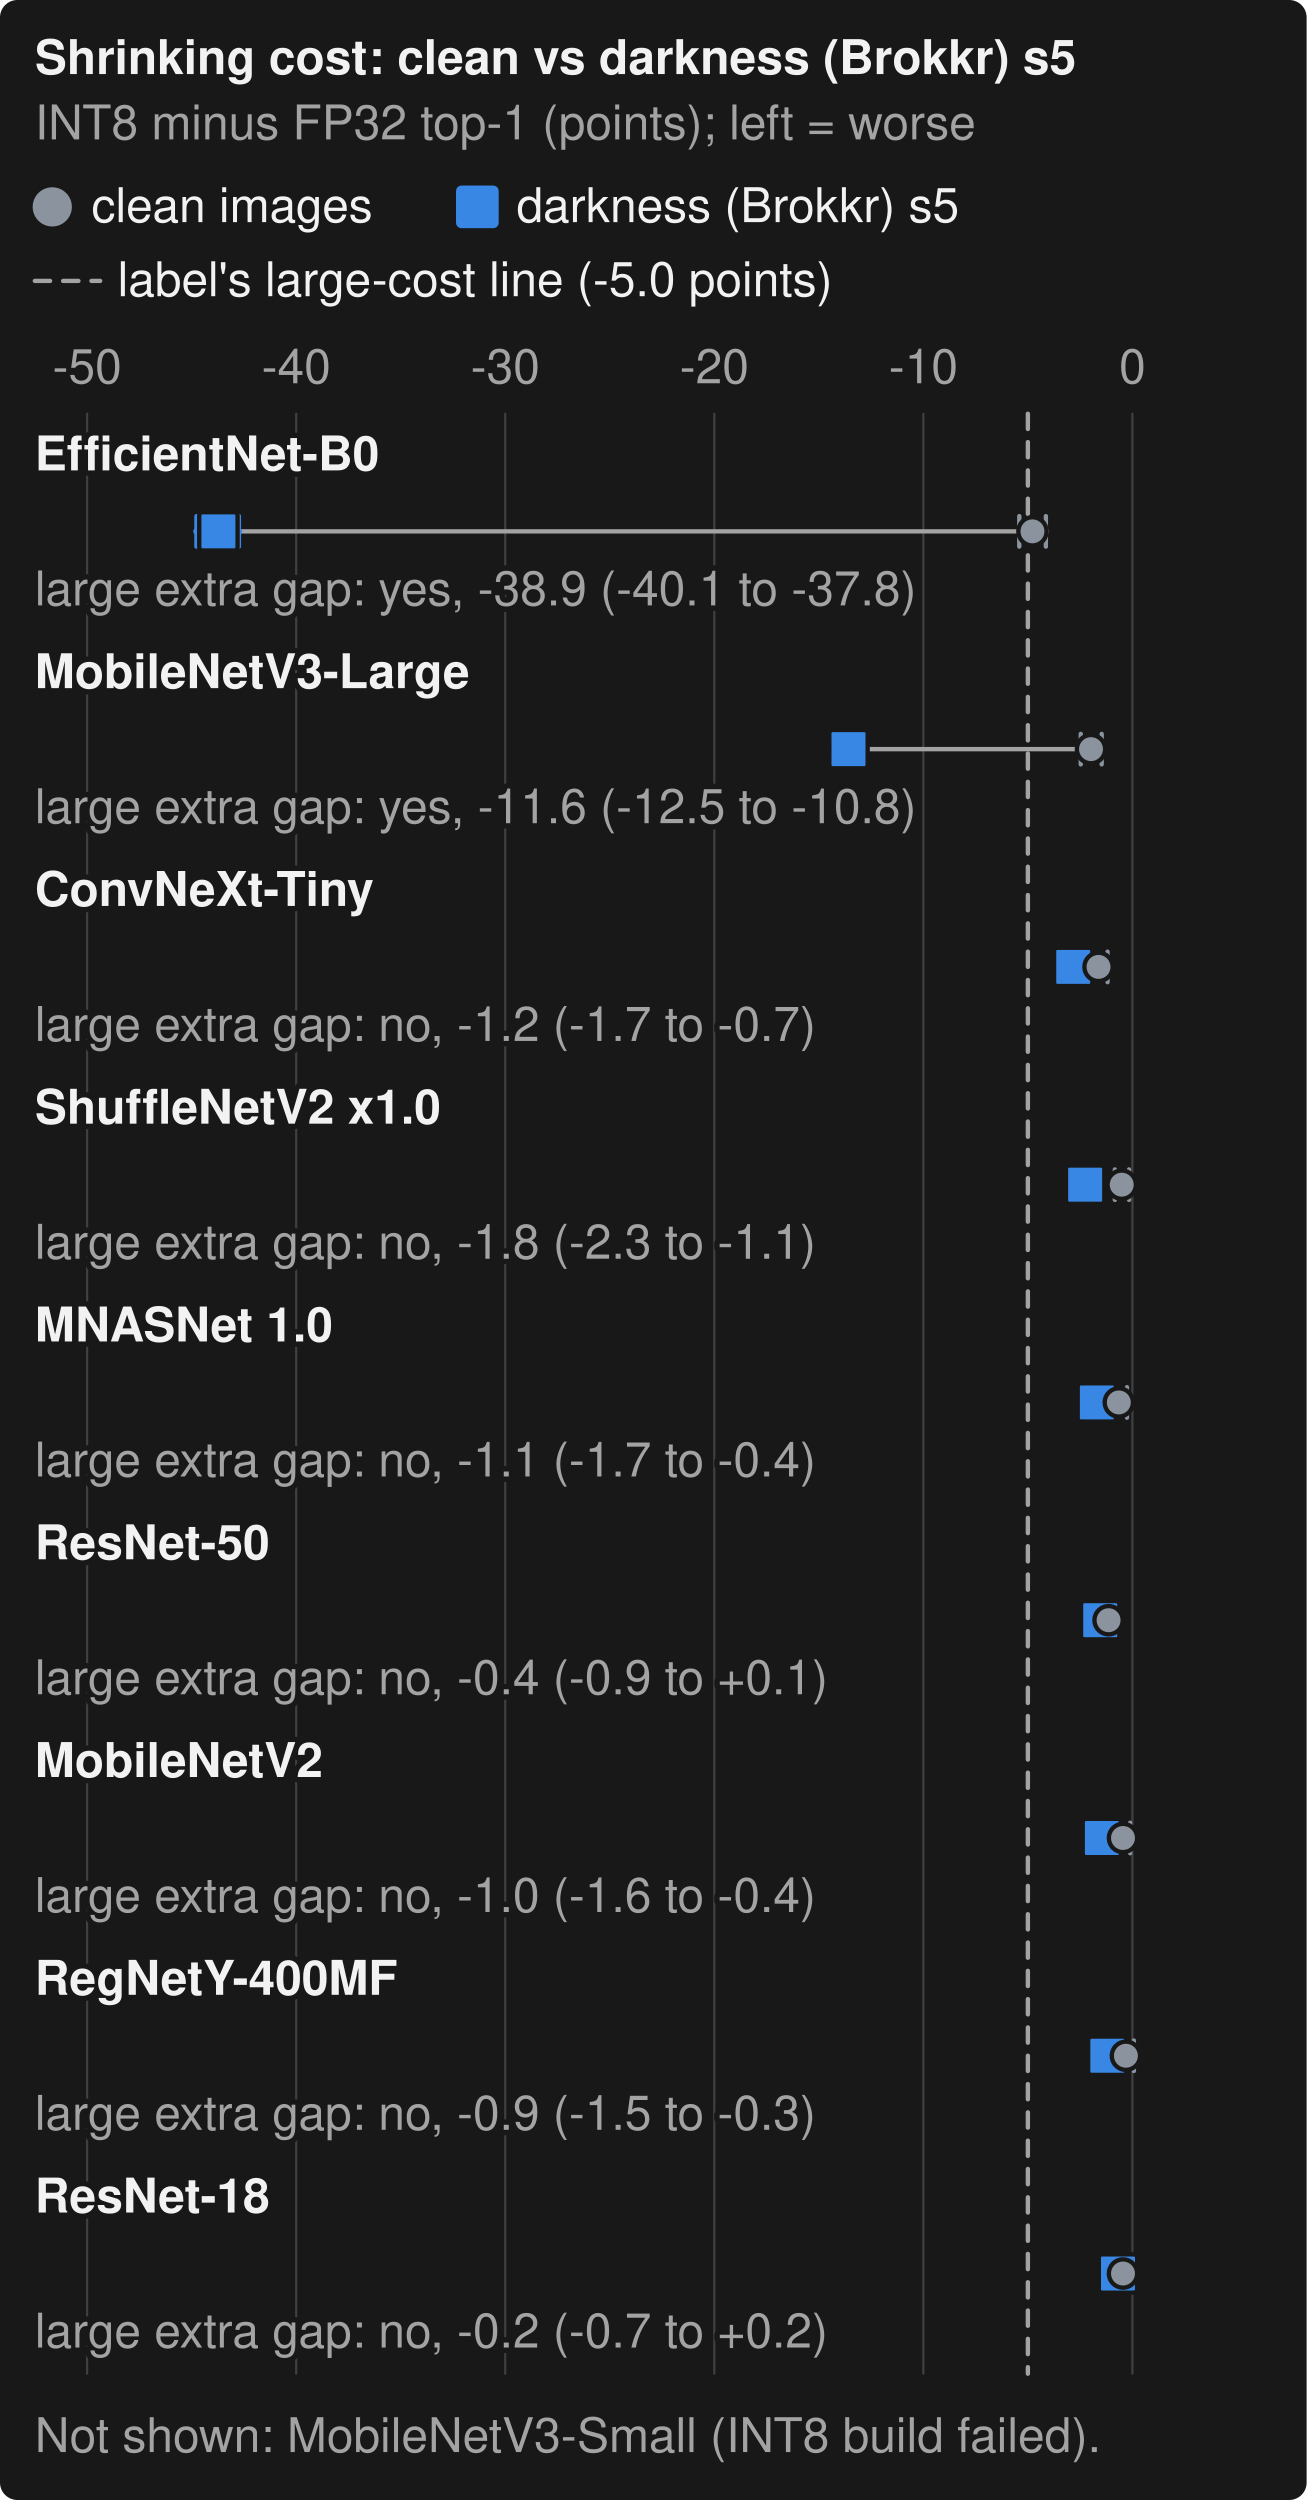
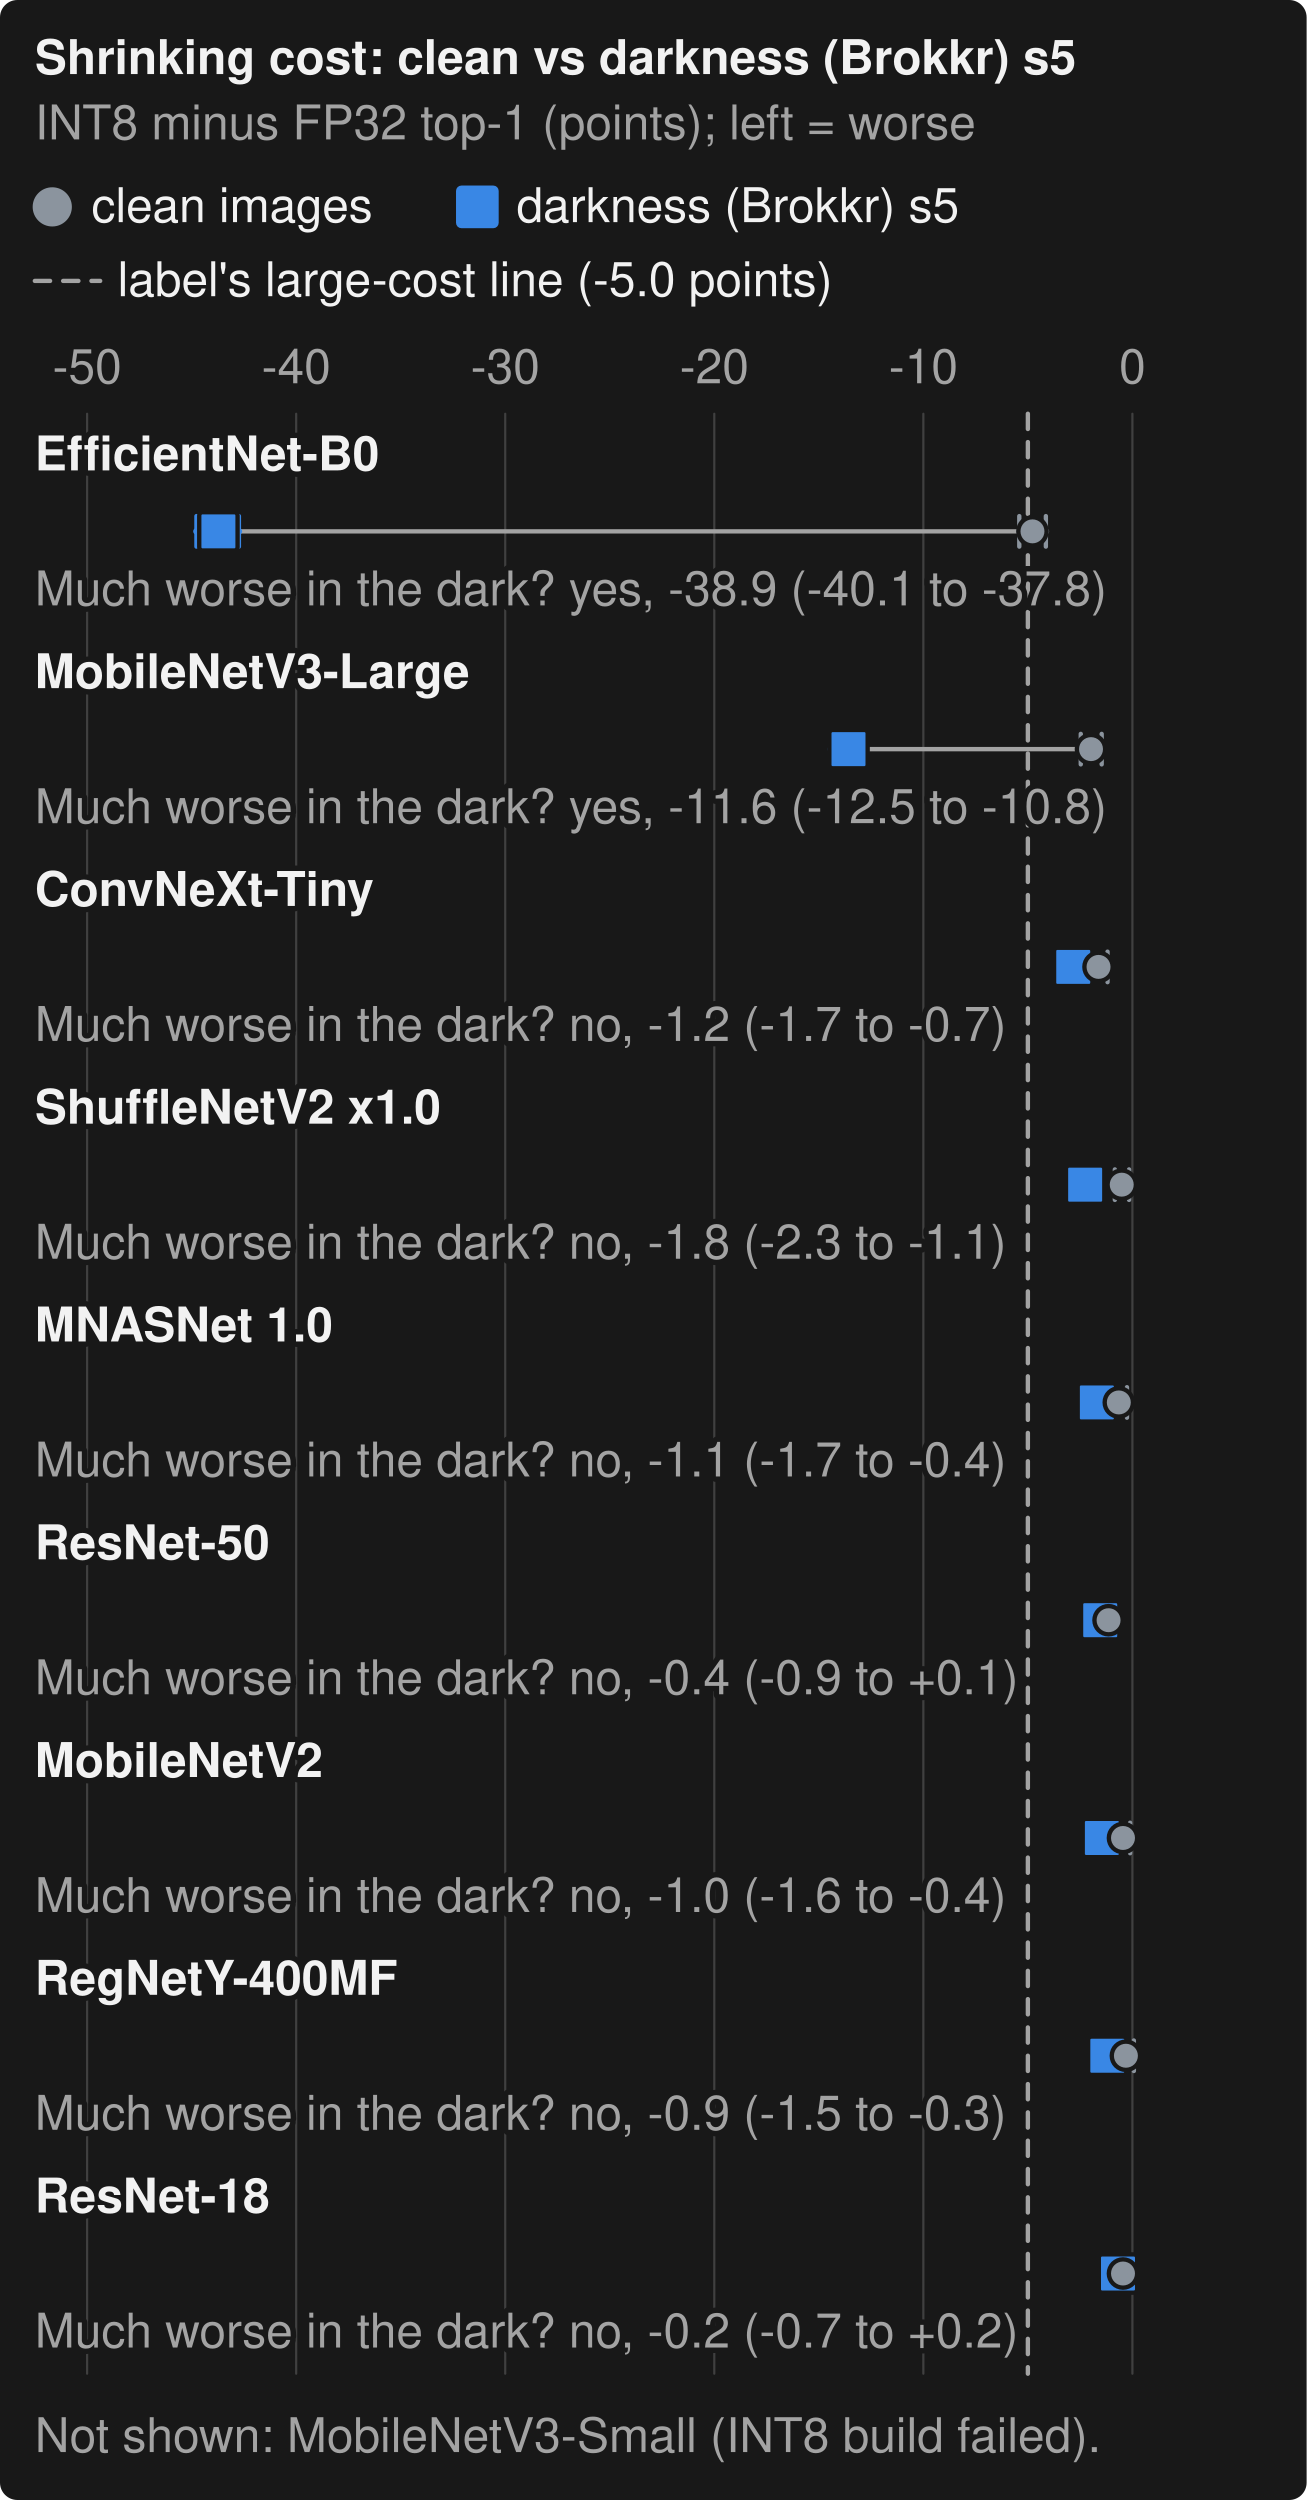
<svg xmlns="http://www.w3.org/2000/svg" viewBox="0 0 600 1148" width="600" height="1148" role="img" aria-labelledby="title desc" font-family="system-ui, -apple-system, 'Segoe UI', Helvetica, Arial, sans-serif" data-theme="dark" data-surface="#181818" data-min-display-px="310">
  <rect width="600" height="1148" rx="8" fill="#181818" />
  <text x="16.00" y="34.00" font-size="22" fill="#f2f2f2" font-weight="600">Shrinking cost: clean vs darkness (Brokkr) s5</text>
  <text x="16.00" y="64.00" font-size="22" fill="#a3a3a3">INT8 minus FP32 top-1 (points); left = worse</text>
  <circle cx="24.00" cy="95.00" r="8" fill="#8b949e" stroke="#8b949e" stroke-width="2" />
  <text x="42.00" y="102.00" font-size="22" fill="#f2f2f2">clean images</text>
  <rect x="210.40" y="86.20" width="17.6" height="17.6" rx="1.5" fill="#3987e5" stroke="#3987e5" stroke-width="2" />
  <text x="237.20" y="102.00" font-size="22" fill="#f2f2f2">darkness (Brokkr) s5</text>
  <line x1="16.00" y1="129.00" x2="46.00" y2="129.00" stroke="#a3a3a3" stroke-width="2" stroke-dasharray="7 6" stroke-linecap="round" />
  <text x="54.00" y="136.00" font-size="22" fill="#f2f2f2">label's large-cost line (-5.0 points)</text>
  <line x1="40.00" y1="190.00" x2="40.00" y2="1090.00" stroke="#404040" stroke-width="1" stroke-linecap="round" />
  <text x="40.00" y="176.00" font-size="22" fill="#a3a3a3" text-anchor="middle" data-part="tick" data-axis="x" data-tick="-0.5">-50</text>
  <line x1="136.00" y1="190.00" x2="136.00" y2="1090.00" stroke="#404040" stroke-width="1" stroke-linecap="round" />
  <text x="136.00" y="176.00" font-size="22" fill="#a3a3a3" text-anchor="middle" data-part="tick" data-axis="x" data-tick="-0.4">-40</text>
  <line x1="232.00" y1="190.00" x2="232.00" y2="1090.00" stroke="#404040" stroke-width="1" stroke-linecap="round" />
  <text x="232.00" y="176.00" font-size="22" fill="#a3a3a3" text-anchor="middle" data-part="tick" data-axis="x" data-tick="-0.3">-30</text>
  <line x1="328.00" y1="190.00" x2="328.00" y2="1090.00" stroke="#404040" stroke-width="1" stroke-linecap="round" />
  <text x="328.00" y="176.00" font-size="22" fill="#a3a3a3" text-anchor="middle" data-part="tick" data-axis="x" data-tick="-0.2">-20</text>
  <line x1="424.00" y1="190.00" x2="424.00" y2="1090.00" stroke="#404040" stroke-width="1" stroke-linecap="round" />
  <text x="424.00" y="176.00" font-size="22" fill="#a3a3a3" text-anchor="middle" data-part="tick" data-axis="x" data-tick="-0.1">-10</text>
  <line x1="520.00" y1="190.00" x2="520.00" y2="1090.00" stroke="#404040" stroke-width="1" stroke-linecap="round" />
  <text x="520.00" y="176.00" font-size="22" fill="#a3a3a3" text-anchor="middle" data-part="tick" data-axis="x" data-tick="0.0">0</text>
  <line x1="472.00" y1="190.00" x2="472.00" y2="1090.00" stroke="#a3a3a3" stroke-width="2" stroke-dasharray="7 6" stroke-linecap="round" data-v="large_cost_line" data-part="line" data-axis="x" />
  <text x="16.00" y="216.00" font-size="22" fill="#f2f2f2" font-weight="600" stroke="#181818" stroke-width="5" stroke-linejoin="round" paint-order="stroke">EfficientNet-B0</text>
  <line x1="474.11" y1="244.00" x2="100.29" y2="244.00" stroke="#a3a3a3" stroke-width="2" stroke-linecap="round" />
  <line x1="90.21" y1="244.00" x2="109.70" y2="244.00" stroke="#3987e5" stroke-width="3" stroke-linecap="round" data-v="efficientnet_b0.dark" data-part="ci" data-axis="x" />
  <line x1="90.21" y1="237.00" x2="90.21" y2="251.00" stroke="#3987e5" stroke-width="2" stroke-linecap="round" />
  <line x1="109.70" y1="237.00" x2="109.70" y2="251.00" stroke="#3987e5" stroke-width="2" stroke-linecap="round" />
  <line x1="468.06" y1="244.00" x2="480.26" y2="244.00" stroke="#8b949e" stroke-width="3" stroke-linecap="round" data-v="efficientnet_b0.clean" data-part="ci" data-axis="x" />
  <line x1="468.06" y1="237.00" x2="468.06" y2="251.00" stroke="#8b949e" stroke-width="2" stroke-linecap="round" />
  <line x1="480.26" y1="237.00" x2="480.26" y2="251.00" stroke="#8b949e" stroke-width="2" stroke-linecap="round" />
  <rect x="91.49" y="235.20" width="17.60" height="17.60" rx="1.5" fill="#3987e5" stroke="#181818" stroke-width="2" data-v="efficientnet_b0.dark" data-part="mark" data-axis="x" />
  <circle cx="474.11" cy="244.00" r="6.5" fill="#8b949e" stroke="#181818" stroke-width="2" data-v="efficientnet_b0.clean" data-part="mark" data-axis="x" />
-   <text x="16.00" y="278.00" font-size="22" fill="#a3a3a3" stroke="#181818" stroke-width="5" stroke-linejoin="round" paint-order="stroke">large extra gap: yes, -38.9 (-40.1 to -37.8)</text>
+   <text x="16.00" y="278.00" font-size="22" fill="#a3a3a3" stroke="#181818" stroke-width="5" stroke-linejoin="round" paint-order="stroke">Much worse in the dark? yes, -38.9 (-40.1 to -37.8)</text>
  <text x="16.00" y="316.00" font-size="22" fill="#f2f2f2" font-weight="600" stroke="#181818" stroke-width="5" stroke-linejoin="round" paint-order="stroke">MobileNetV3-Large</text>
  <line x1="500.99" y1="344.00" x2="389.63" y2="344.00" stroke="#a3a3a3" stroke-width="2" stroke-linecap="round" />
  <line x1="381.47" y1="344.00" x2="397.41" y2="344.00" stroke="#3987e5" stroke-width="3" stroke-linecap="round" data-v="mobilenet_v3_large.dark" data-part="ci" data-axis="x" />
  <line x1="381.47" y1="337.00" x2="381.47" y2="351.00" stroke="#3987e5" stroke-width="2" stroke-linecap="round" />
  <line x1="397.41" y1="337.00" x2="397.41" y2="351.00" stroke="#3987e5" stroke-width="2" stroke-linecap="round" />
  <line x1="496.29" y1="344.00" x2="505.89" y2="344.00" stroke="#8b949e" stroke-width="3" stroke-linecap="round" data-v="mobilenet_v3_large.clean" data-part="ci" data-axis="x" />
  <line x1="496.29" y1="337.00" x2="496.29" y2="351.00" stroke="#8b949e" stroke-width="2" stroke-linecap="round" />
  <line x1="505.89" y1="337.00" x2="505.89" y2="351.00" stroke="#8b949e" stroke-width="2" stroke-linecap="round" />
  <rect x="380.83" y="335.20" width="17.60" height="17.60" rx="1.5" fill="#3987e5" stroke="#181818" stroke-width="2" data-v="mobilenet_v3_large.dark" data-part="mark" data-axis="x" />
  <circle cx="500.99" cy="344.00" r="6.5" fill="#8b949e" stroke="#181818" stroke-width="2" data-v="mobilenet_v3_large.clean" data-part="mark" data-axis="x" />
-   <text x="16.00" y="378.00" font-size="22" fill="#a3a3a3" stroke="#181818" stroke-width="5" stroke-linejoin="round" paint-order="stroke">large extra gap: yes, -11.6 (-12.5 to -10.8)</text>
+   <text x="16.00" y="378.00" font-size="22" fill="#a3a3a3" stroke="#181818" stroke-width="5" stroke-linejoin="round" paint-order="stroke">Much worse in the dark? yes, -11.6 (-12.5 to -10.8)</text>
  <text x="16.00" y="416.00" font-size="22" fill="#f2f2f2" font-weight="600" stroke="#181818" stroke-width="5" stroke-linejoin="round" paint-order="stroke">ConvNeXt-Tiny</text>
  <line x1="504.45" y1="444.00" x2="492.83" y2="444.00" stroke="#a3a3a3" stroke-width="2" stroke-linecap="round" />
  <line x1="488.41" y1="444.00" x2="497.63" y2="444.00" stroke="#3987e5" stroke-width="3" stroke-linecap="round" data-v="convnext_tiny.dark" data-part="ci" data-axis="x" />
  <line x1="488.41" y1="437.00" x2="488.41" y2="451.00" stroke="#3987e5" stroke-width="2" stroke-linecap="round" />
  <line x1="497.63" y1="437.00" x2="497.63" y2="451.00" stroke="#3987e5" stroke-width="2" stroke-linecap="round" />
  <line x1="500.51" y1="444.00" x2="508.58" y2="444.00" stroke="#8b949e" stroke-width="3" stroke-linecap="round" data-v="convnext_tiny.clean" data-part="ci" data-axis="x" />
  <line x1="500.51" y1="437.00" x2="500.51" y2="451.00" stroke="#8b949e" stroke-width="2" stroke-linecap="round" />
  <line x1="508.58" y1="437.00" x2="508.58" y2="451.00" stroke="#8b949e" stroke-width="2" stroke-linecap="round" />
  <rect x="484.03" y="435.20" width="17.60" height="17.60" rx="1.5" fill="#3987e5" stroke="#181818" stroke-width="2" data-v="convnext_tiny.dark" data-part="mark" data-axis="x" />
  <circle cx="504.45" cy="444.00" r="6.5" fill="#8b949e" stroke="#181818" stroke-width="2" data-v="convnext_tiny.clean" data-part="mark" data-axis="x" />
-   <text x="16.00" y="478.00" font-size="22" fill="#a3a3a3" stroke="#181818" stroke-width="5" stroke-linejoin="round" paint-order="stroke">large extra gap: no, -1.2 (-1.7 to -0.7)</text>
+   <text x="16.00" y="478.00" font-size="22" fill="#a3a3a3" stroke="#181818" stroke-width="5" stroke-linejoin="round" paint-order="stroke">Much worse in the dark? no, -1.2 (-1.7 to -0.7)</text>
  <text x="16.00" y="516.00" font-size="22" fill="#f2f2f2" font-weight="600" stroke="#181818" stroke-width="5" stroke-linejoin="round" paint-order="stroke">ShuffleNetV2 x1.0</text>
  <line x1="515.10" y1="544.00" x2="498.30" y2="544.00" stroke="#a3a3a3" stroke-width="2" stroke-linecap="round" />
  <line x1="493.50" y1="544.00" x2="503.20" y2="544.00" stroke="#3987e5" stroke-width="3" stroke-linecap="round" data-v="shufflenet_v2_x1_0.dark" data-part="ci" data-axis="x" />
  <line x1="493.50" y1="537.00" x2="493.50" y2="551.00" stroke="#3987e5" stroke-width="2" stroke-linecap="round" />
  <line x1="503.20" y1="537.00" x2="503.20" y2="551.00" stroke="#3987e5" stroke-width="2" stroke-linecap="round" />
  <line x1="511.94" y1="544.00" x2="518.47" y2="544.00" stroke="#8b949e" stroke-width="3" stroke-linecap="round" data-v="shufflenet_v2_x1_0.clean" data-part="ci" data-axis="x" />
  <line x1="511.94" y1="537.00" x2="511.94" y2="551.00" stroke="#8b949e" stroke-width="2" stroke-linecap="round" />
  <line x1="518.47" y1="537.00" x2="518.47" y2="551.00" stroke="#8b949e" stroke-width="2" stroke-linecap="round" />
  <rect x="489.50" y="535.20" width="17.60" height="17.60" rx="1.5" fill="#3987e5" stroke="#181818" stroke-width="2" data-v="shufflenet_v2_x1_0.dark" data-part="mark" data-axis="x" />
  <circle cx="515.10" cy="544.00" r="6.5" fill="#8b949e" stroke="#181818" stroke-width="2" data-v="shufflenet_v2_x1_0.clean" data-part="mark" data-axis="x" />
-   <text x="16.00" y="578.00" font-size="22" fill="#a3a3a3" stroke="#181818" stroke-width="5" stroke-linejoin="round" paint-order="stroke">large extra gap: no, -1.8 (-2.3 to -1.1)</text>
+   <text x="16.00" y="578.00" font-size="22" fill="#a3a3a3" stroke="#181818" stroke-width="5" stroke-linejoin="round" paint-order="stroke">Much worse in the dark? no, -1.8 (-2.3 to -1.1)</text>
  <text x="16.00" y="616.00" font-size="22" fill="#f2f2f2" font-weight="600" stroke="#181818" stroke-width="5" stroke-linejoin="round" paint-order="stroke">MNASNet 1.0</text>
  <line x1="513.76" y1="644.00" x2="503.68" y2="644.00" stroke="#a3a3a3" stroke-width="2" stroke-linecap="round" />
  <line x1="498.69" y1="644.00" x2="508.48" y2="644.00" stroke="#3987e5" stroke-width="3" stroke-linecap="round" data-v="mnasnet1_0.dark" data-part="ci" data-axis="x" />
  <line x1="498.69" y1="637.00" x2="498.69" y2="651.00" stroke="#3987e5" stroke-width="2" stroke-linecap="round" />
  <line x1="508.48" y1="637.00" x2="508.48" y2="651.00" stroke="#3987e5" stroke-width="2" stroke-linecap="round" />
  <line x1="509.92" y1="644.00" x2="517.50" y2="644.00" stroke="#8b949e" stroke-width="3" stroke-linecap="round" data-v="mnasnet1_0.clean" data-part="ci" data-axis="x" />
  <line x1="509.92" y1="637.00" x2="509.92" y2="651.00" stroke="#8b949e" stroke-width="2" stroke-linecap="round" />
  <line x1="517.50" y1="637.00" x2="517.50" y2="651.00" stroke="#8b949e" stroke-width="2" stroke-linecap="round" />
  <rect x="494.88" y="635.20" width="17.60" height="17.60" rx="1.5" fill="#3987e5" stroke="#181818" stroke-width="2" data-v="mnasnet1_0.dark" data-part="mark" data-axis="x" />
  <circle cx="513.76" cy="644.00" r="6.5" fill="#8b949e" stroke="#181818" stroke-width="2" data-v="mnasnet1_0.clean" data-part="mark" data-axis="x" />
-   <text x="16.00" y="678.00" font-size="22" fill="#a3a3a3" stroke="#181818" stroke-width="5" stroke-linejoin="round" paint-order="stroke">large extra gap: no, -1.1 (-1.7 to -0.4)</text>
+   <text x="16.00" y="678.00" font-size="22" fill="#a3a3a3" stroke="#181818" stroke-width="5" stroke-linejoin="round" paint-order="stroke">Much worse in the dark? no, -1.1 (-1.7 to -0.4)</text>
  <text x="16.00" y="716.00" font-size="22" fill="#f2f2f2" font-weight="600" stroke="#181818" stroke-width="5" stroke-linejoin="round" paint-order="stroke">ResNet-50</text>
  <line x1="509.06" y1="744.00" x2="505.22" y2="744.00" stroke="#a3a3a3" stroke-width="2" stroke-linecap="round" />
  <line x1="500.61" y1="744.00" x2="509.63" y2="744.00" stroke="#3987e5" stroke-width="3" stroke-linecap="round" data-v="resnet50.dark" data-part="ci" data-axis="x" />
  <line x1="500.61" y1="737.00" x2="500.61" y2="751.00" stroke="#3987e5" stroke-width="2" stroke-linecap="round" />
  <line x1="509.63" y1="737.00" x2="509.63" y2="751.00" stroke="#3987e5" stroke-width="2" stroke-linecap="round" />
  <line x1="505.21" y1="744.00" x2="512.51" y2="744.00" stroke="#8b949e" stroke-width="3" stroke-linecap="round" data-v="resnet50.clean" data-part="ci" data-axis="x" />
  <line x1="505.21" y1="737.00" x2="505.21" y2="751.00" stroke="#8b949e" stroke-width="2" stroke-linecap="round" />
  <line x1="512.51" y1="737.00" x2="512.51" y2="751.00" stroke="#8b949e" stroke-width="2" stroke-linecap="round" />
  <rect x="496.42" y="735.20" width="17.60" height="17.60" rx="1.5" fill="#3987e5" stroke="#181818" stroke-width="2" data-v="resnet50.dark" data-part="mark" data-axis="x" />
  <circle cx="509.06" cy="744.00" r="6.5" fill="#8b949e" stroke="#181818" stroke-width="2" data-v="resnet50.clean" data-part="mark" data-axis="x" />
-   <text x="16.00" y="778.00" font-size="22" fill="#a3a3a3" stroke="#181818" stroke-width="5" stroke-linejoin="round" paint-order="stroke">large extra gap: no, -0.4 (-0.9 to +0.1)</text>
+   <text x="16.00" y="778.00" font-size="22" fill="#a3a3a3" stroke="#181818" stroke-width="5" stroke-linejoin="round" paint-order="stroke">Much worse in the dark? no, -0.4 (-0.9 to +0.1)</text>
  <text x="16.00" y="816.00" font-size="22" fill="#f2f2f2" font-weight="600" stroke="#181818" stroke-width="5" stroke-linejoin="round" paint-order="stroke">MobileNetV2</text>
  <line x1="515.68" y1="844.00" x2="505.98" y2="844.00" stroke="#a3a3a3" stroke-width="2" stroke-linecap="round" />
  <line x1="500.51" y1="844.00" x2="510.98" y2="844.00" stroke="#3987e5" stroke-width="3" stroke-linecap="round" data-v="mobilenet_v2.dark" data-part="ci" data-axis="x" />
  <line x1="500.51" y1="837.00" x2="500.51" y2="851.00" stroke="#3987e5" stroke-width="2" stroke-linecap="round" />
  <line x1="510.98" y1="837.00" x2="510.98" y2="851.00" stroke="#3987e5" stroke-width="2" stroke-linecap="round" />
  <line x1="512.13" y1="844.00" x2="518.94" y2="844.00" stroke="#8b949e" stroke-width="3" stroke-linecap="round" data-v="mobilenet_v2.clean" data-part="ci" data-axis="x" />
  <line x1="512.13" y1="837.00" x2="512.13" y2="851.00" stroke="#8b949e" stroke-width="2" stroke-linecap="round" />
  <line x1="518.94" y1="837.00" x2="518.94" y2="851.00" stroke="#8b949e" stroke-width="2" stroke-linecap="round" />
  <rect x="497.18" y="835.20" width="17.60" height="17.60" rx="1.5" fill="#3987e5" stroke="#181818" stroke-width="2" data-v="mobilenet_v2.dark" data-part="mark" data-axis="x" />
  <circle cx="515.68" cy="844.00" r="6.5" fill="#8b949e" stroke="#181818" stroke-width="2" data-v="mobilenet_v2.clean" data-part="mark" data-axis="x" />
-   <text x="16.00" y="878.00" font-size="22" fill="#a3a3a3" stroke="#181818" stroke-width="5" stroke-linejoin="round" paint-order="stroke">large extra gap: no, -1.0 (-1.6 to -0.4)</text>
+   <text x="16.00" y="878.00" font-size="22" fill="#a3a3a3" stroke="#181818" stroke-width="5" stroke-linejoin="round" paint-order="stroke">Much worse in the dark? no, -1.0 (-1.6 to -0.4)</text>
  <text x="16.00" y="916.00" font-size="22" fill="#f2f2f2" font-weight="600" stroke="#181818" stroke-width="5" stroke-linejoin="round" paint-order="stroke">RegNetY-400MF</text>
  <line x1="517.02" y1="944.00" x2="508.48" y2="944.00" stroke="#a3a3a3" stroke-width="2" stroke-linecap="round" />
  <line x1="504.16" y1="944.00" x2="513.09" y2="944.00" stroke="#3987e5" stroke-width="3" stroke-linecap="round" data-v="regnet_y_400mf.dark" data-part="ci" data-axis="x" />
  <line x1="504.16" y1="937.00" x2="504.16" y2="951.00" stroke="#3987e5" stroke-width="2" stroke-linecap="round" />
  <line x1="513.09" y1="937.00" x2="513.09" y2="951.00" stroke="#3987e5" stroke-width="2" stroke-linecap="round" />
  <line x1="513.28" y1="944.00" x2="520.67" y2="944.00" stroke="#8b949e" stroke-width="3" stroke-linecap="round" data-v="regnet_y_400mf.clean" data-part="ci" data-axis="x" />
  <line x1="513.28" y1="937.00" x2="513.28" y2="951.00" stroke="#8b949e" stroke-width="2" stroke-linecap="round" />
  <line x1="520.67" y1="937.00" x2="520.67" y2="951.00" stroke="#8b949e" stroke-width="2" stroke-linecap="round" />
  <rect x="499.68" y="935.20" width="17.60" height="17.60" rx="1.5" fill="#3987e5" stroke="#181818" stroke-width="2" data-v="regnet_y_400mf.dark" data-part="mark" data-axis="x" />
  <circle cx="517.02" cy="944.00" r="6.5" fill="#8b949e" stroke="#181818" stroke-width="2" data-v="regnet_y_400mf.clean" data-part="mark" data-axis="x" />
-   <text x="16.00" y="978.00" font-size="22" fill="#a3a3a3" stroke="#181818" stroke-width="5" stroke-linejoin="round" paint-order="stroke">large extra gap: no, -0.9 (-1.5 to -0.3)</text>
+   <text x="16.00" y="978.00" font-size="22" fill="#a3a3a3" stroke="#181818" stroke-width="5" stroke-linejoin="round" paint-order="stroke">Much worse in the dark? no, -0.9 (-1.5 to -0.3)</text>
  <text x="16.00" y="1016.00" font-size="22" fill="#f2f2f2" font-weight="600" stroke="#181818" stroke-width="5" stroke-linejoin="round" paint-order="stroke">ResNet-18</text>
  <line x1="515.68" y1="1044.00" x2="513.38" y2="1044.00" stroke="#a3a3a3" stroke-width="2" stroke-linecap="round" />
  <line x1="509.82" y1="1044.00" x2="516.83" y2="1044.00" stroke="#3987e5" stroke-width="3" stroke-linecap="round" data-v="resnet18.dark" data-part="ci" data-axis="x" />
  <line x1="509.82" y1="1037.00" x2="509.82" y2="1051.00" stroke="#3987e5" stroke-width="2" stroke-linecap="round" />
  <line x1="516.83" y1="1037.00" x2="516.83" y2="1051.00" stroke="#3987e5" stroke-width="2" stroke-linecap="round" />
  <line x1="512.89" y1="1044.00" x2="518.47" y2="1044.00" stroke="#8b949e" stroke-width="3" stroke-linecap="round" data-v="resnet18.clean" data-part="ci" data-axis="x" />
  <line x1="512.89" y1="1037.00" x2="512.89" y2="1051.00" stroke="#8b949e" stroke-width="2" stroke-linecap="round" />
  <line x1="518.47" y1="1037.00" x2="518.47" y2="1051.00" stroke="#8b949e" stroke-width="2" stroke-linecap="round" />
  <rect x="504.58" y="1035.20" width="17.60" height="17.60" rx="1.5" fill="#3987e5" stroke="#181818" stroke-width="2" data-v="resnet18.dark" data-part="mark" data-axis="x" />
  <circle cx="515.68" cy="1044.00" r="6.5" fill="#8b949e" stroke="#181818" stroke-width="2" data-v="resnet18.clean" data-part="mark" data-axis="x" />
-   <text x="16.00" y="1078.00" font-size="22" fill="#a3a3a3" stroke="#181818" stroke-width="5" stroke-linejoin="round" paint-order="stroke">large extra gap: no, -0.2 (-0.7 to +0.2)</text>
+   <text x="16.00" y="1078.00" font-size="22" fill="#a3a3a3" stroke="#181818" stroke-width="5" stroke-linejoin="round" paint-order="stroke">Much worse in the dark? no, -0.2 (-0.7 to +0.2)</text>
  <text x="16.00" y="1126.00" font-size="22" fill="#a3a3a3">Not shown: MobileNetV3-Small (INT8 build failed).</text>
</svg>
